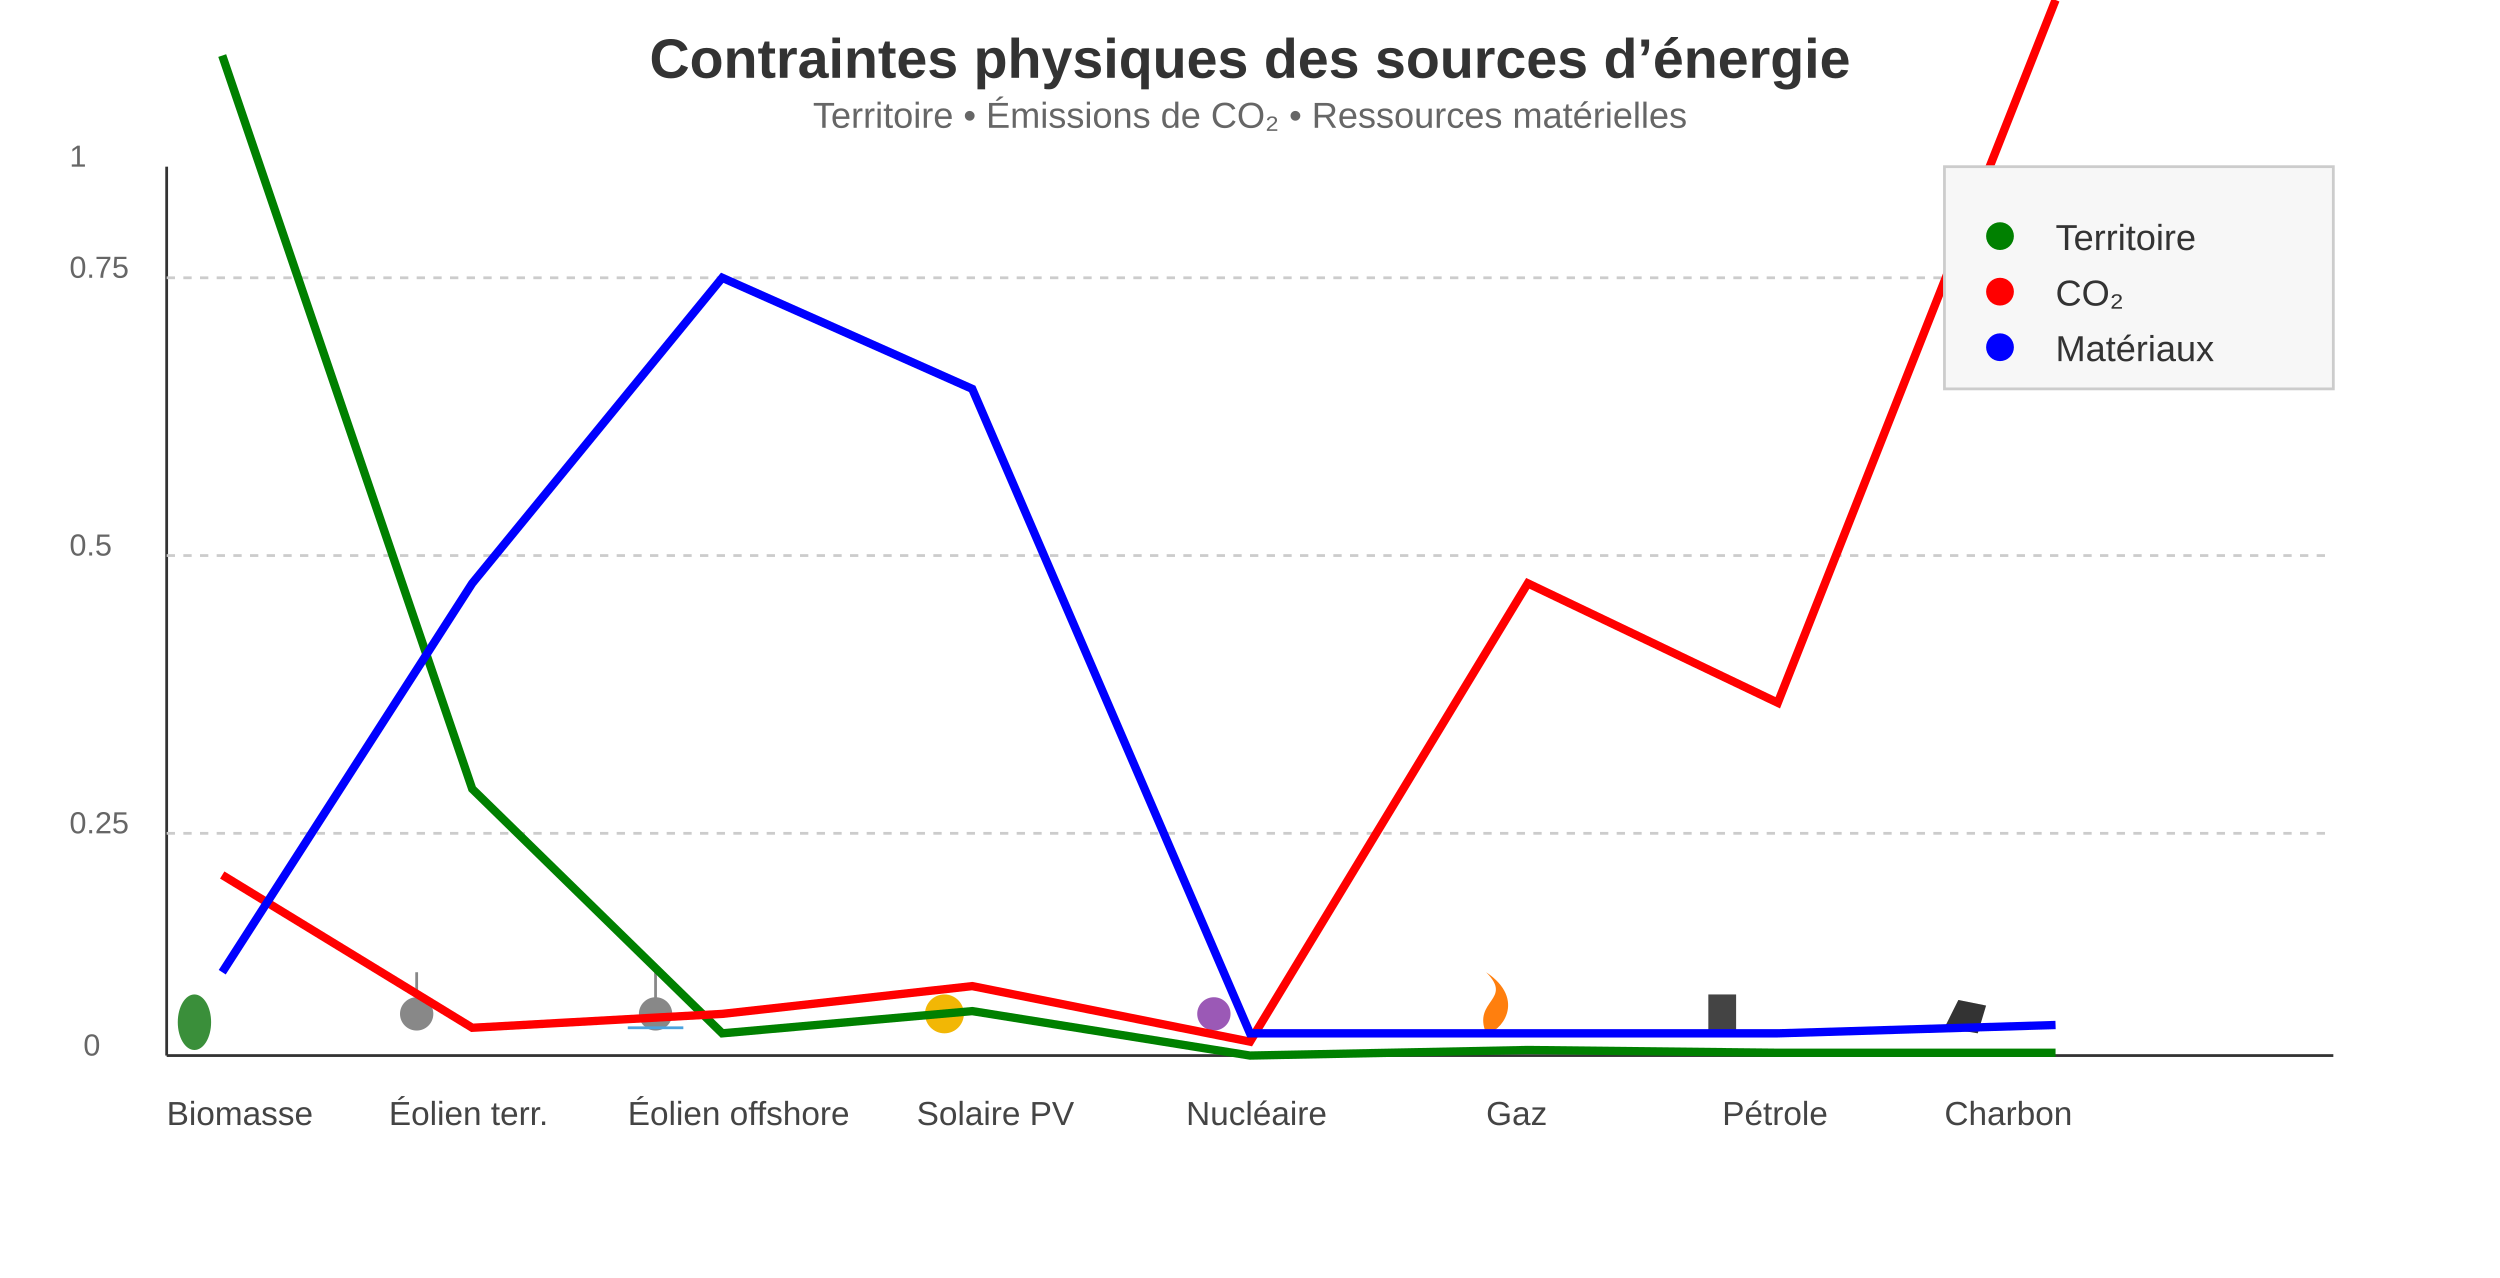
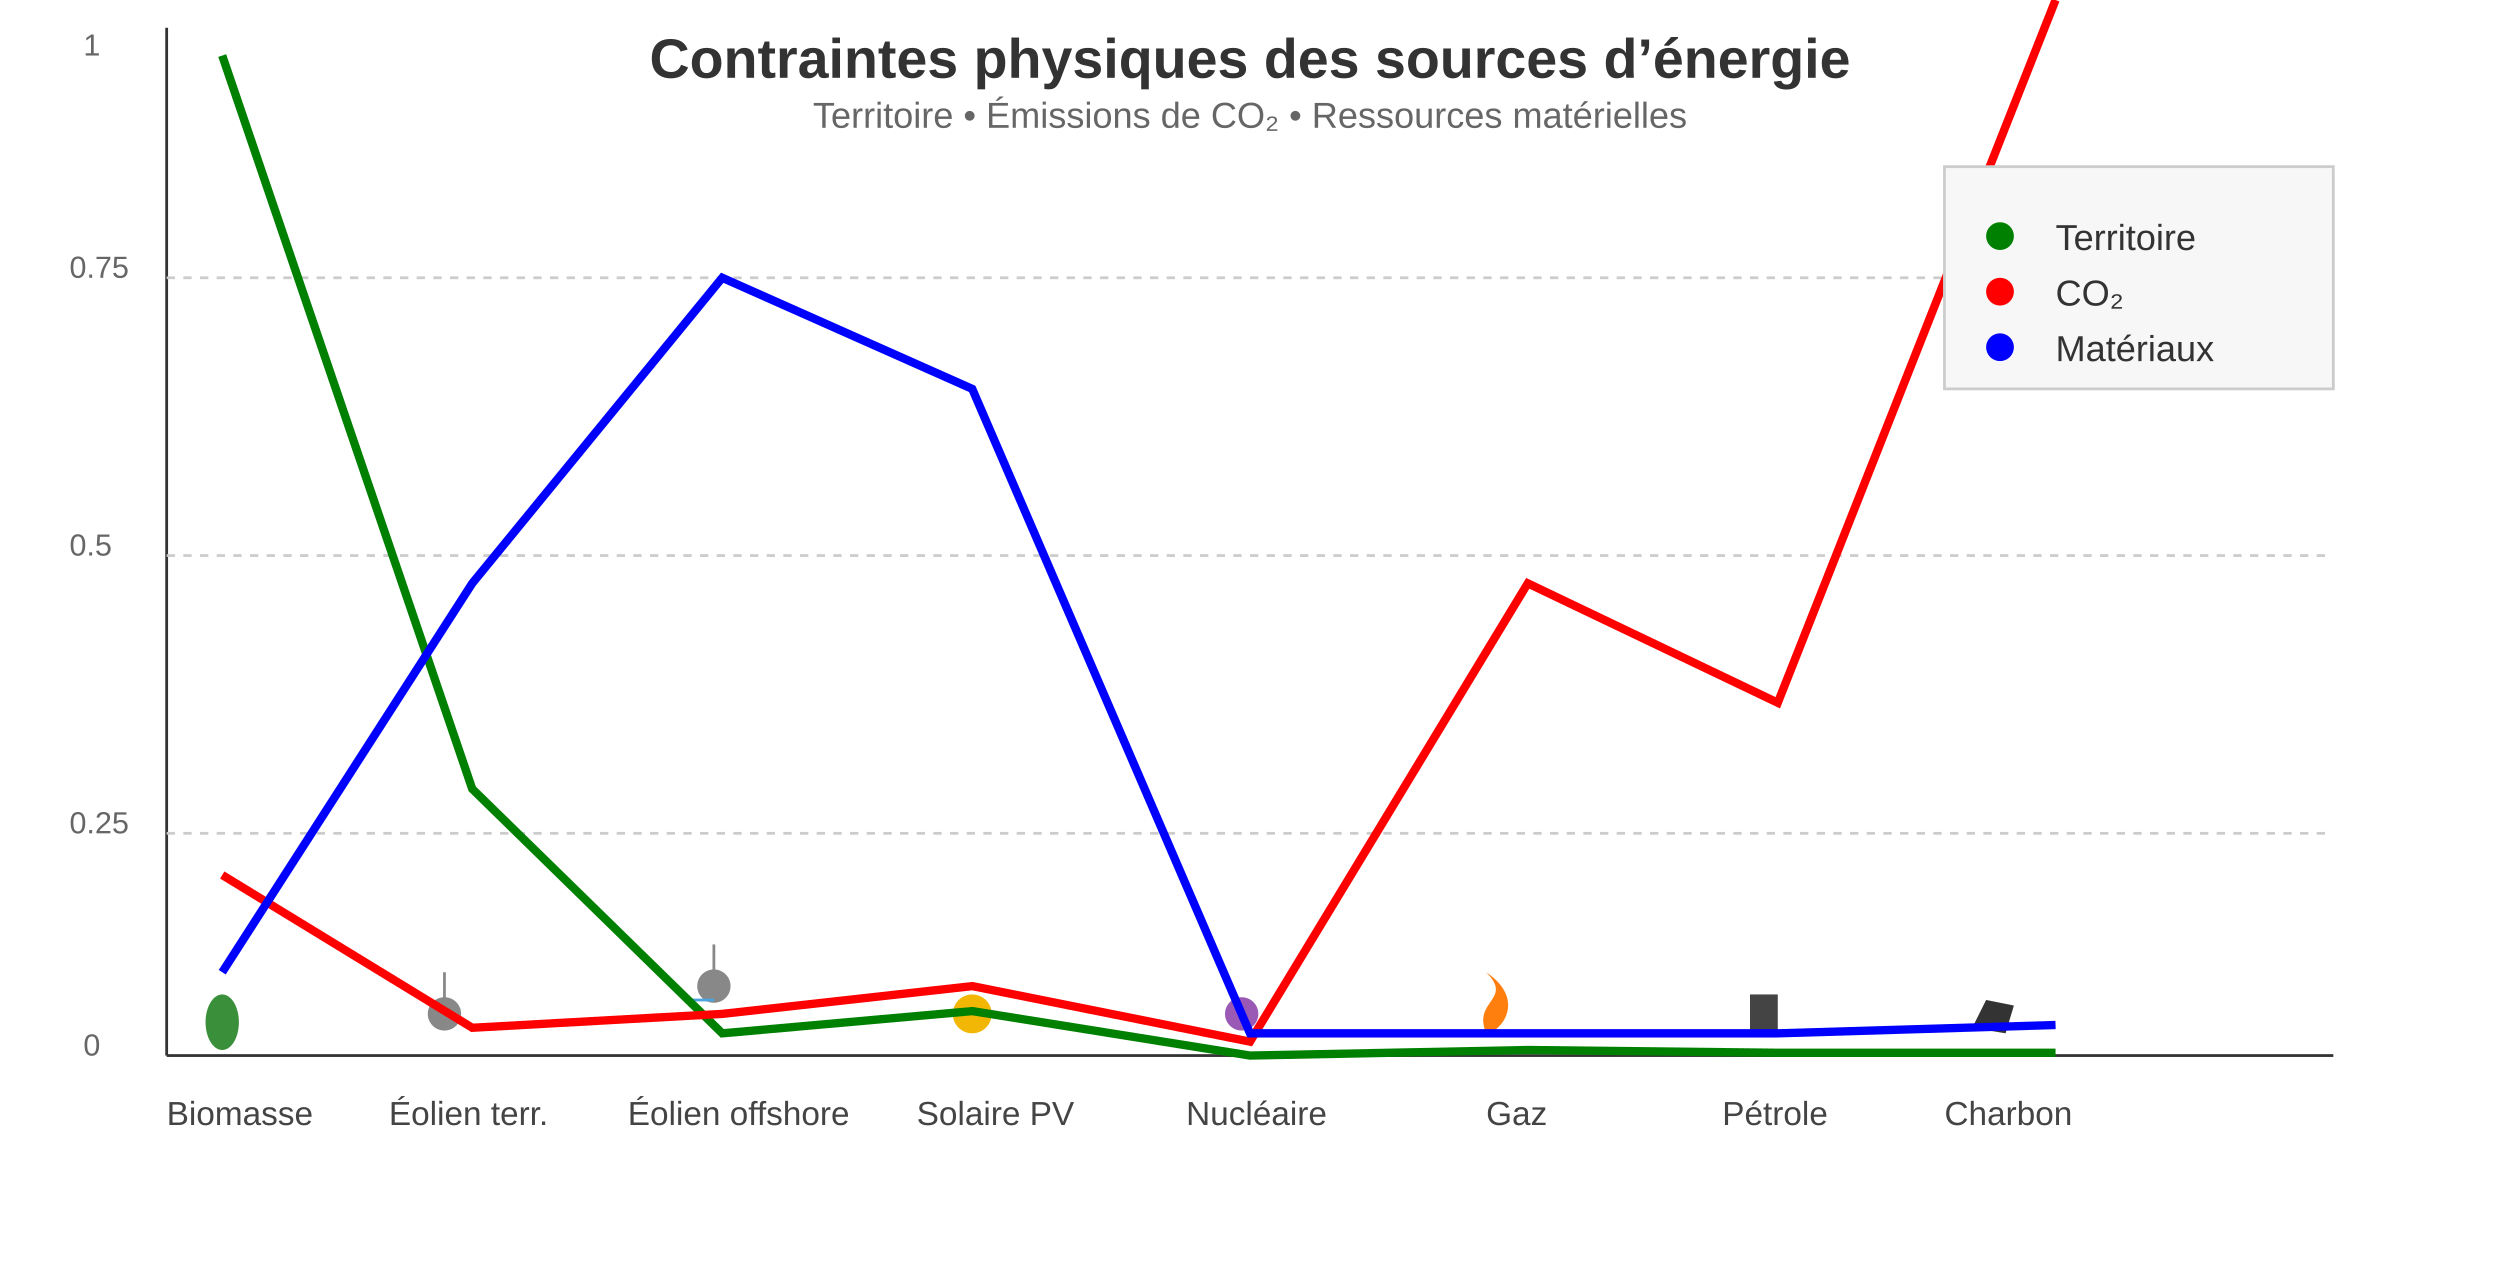
<svg xmlns="http://www.w3.org/2000/svg" width="900" height="460" viewBox="0 0 900 460">
  <style>
.axis { stroke:#333; stroke-width:1; }
.grid { stroke:#ccc; stroke-dasharray:3 3; }
.label { font-family:Arial, sans-serif; font-size:12px; fill:#444; }
.title { font-family:Arial, sans-serif; font-size:20px; font-weight:bold; fill:#333; }
.subtitle { font-family:Arial, sans-serif; font-size:13px; fill:#666; }
.legend { font-family:Arial, sans-serif; font-size:13px; fill:#333; }
.scale { font-family:Arial, sans-serif; font-size:11px; fill:#666; }
</style>
  <text x="450" y="28" text-anchor="middle" class="title">
Contraintes physiques des sources d’énergie
</text>
  <text x="450" y="46" text-anchor="middle" class="subtitle">
Territoire • Émissions de CO₂ • Ressources matérielles
</text>
  <line x1="60" y1="380" x2="840" y2="380" class="axis" />
-   <line x1="60" y1="60" x2="60" y2="380" class="axis" />
+   <line x1="60" y1="10" x2="60" y2="380" class="axis" />
  <g class="grid">
    <line x1="60" y1="100" x2="840" y2="100" />
    <line x1="60" y1="200" x2="840" y2="200" />
    <line x1="60" y1="300" x2="840" y2="300" />
  </g>
  <g class="scale">
    <text x="30" y="380">0</text>
    <text x="25" y="300">0.25</text>
    <text x="25" y="200">0.5</text>
    <text x="25" y="100">0.75</text>
-     <text x="25" y="60">1</text>
+     <text x="30" y="20">1</text>
  </g>
  <g class="label">
    <text x="60" y="405">Biomasse</text>
    <text x="140" y="405">Éolien terr.</text>
    <text x="226" y="405">Éolien offshore</text>
    <text x="330" y="405">Solaire PV</text>
    <text x="427" y="405">Nucléaire</text>
    <text x="535" y="405">Gaz</text>
    <text x="620" y="405">Pétrole</text>
    <text x="700" y="405">Charbon</text>
  </g>
-   <ellipse cx="70" cy="368" rx="6" ry="10" fill="#3a8f3a" />
-   <circle cx="150" cy="365" r="6" fill="#888" />
-   <line x1="150" y1="365" x2="150" y2="350" stroke="#888" />
-   <circle cx="236" cy="365" r="6" fill="#888" />
-   <line x1="236" y1="365" x2="236" y2="350" stroke="#888" />
-   <line x1="226" y1="370" x2="246" y2="370" stroke="#4aa3df" />
-   <circle cx="340" cy="365" r="7" fill="#f2b705" />
-   <circle cx="437" cy="365" r="6" fill="#9b59b6" />
+   <ellipse cx="80" cy="368" rx="6" ry="10" fill="#3a8f3a" />
+   <circle cx="160" cy="365" r="6" fill="#888" />
+   <line x1="160" y1="365" x2="160" y2="350" stroke="#888" />
+   <circle cx="257" cy="355" r="6" fill="#888" />
+   <line x1="257" y1="355" x2="257" y2="340" stroke="#888" />
+   <line x1="247" y1="360" x2="257" y2="360" stroke="#4aa3df" />
+   <circle cx="350" cy="365" r="7" fill="#f2b705" />
+   <circle cx="447" cy="365" r="6" fill="#9b59b6" />
  <path d="M535 372 C530 360 545 360 535 350 C550 360 540 372 535 372" fill="#ff7f0e" />
-   <rect x="615" y="358" width="10" height="14" fill="#444" />
-   <polygon points="700,370 705,360 715,362 712,372" fill="#333" />
+   <rect x="630" y="358" width="10" height="14" fill="#444" />
+   <polygon points="710,370 715,360 725,362 722,372" fill="#333" />
  <polyline fill="none" stroke="green" stroke-width="3" points=" 80,20 170,284 260,372 350,364 450,380 550,378 640,379 740,379 " />
  <polyline fill="none" stroke="red" stroke-width="3" points=" 80,315 170,370 260,365 350,355 450,375 550,210 640,253 740,0 " />
  <polyline fill="none" stroke="blue" stroke-width="3" points=" 80,350 170,210 260,100 350,140 450,372 550,372 640,372 740,369 " />
  <rect x="700" y="60" width="140" height="80" fill="#f7f7f7" stroke="#ccc" />
  <circle cx="720" cy="85" r="5" fill="green" />
  <text x="740" y="90" class="legend">Territoire</text>
  <circle cx="720" cy="105" r="5" fill="red" />
  <text x="740" y="110" class="legend">CO₂</text>
  <circle cx="720" cy="125" r="5" fill="blue" />
  <text x="740" y="130" class="legend">Matériaux</text>
</svg>
